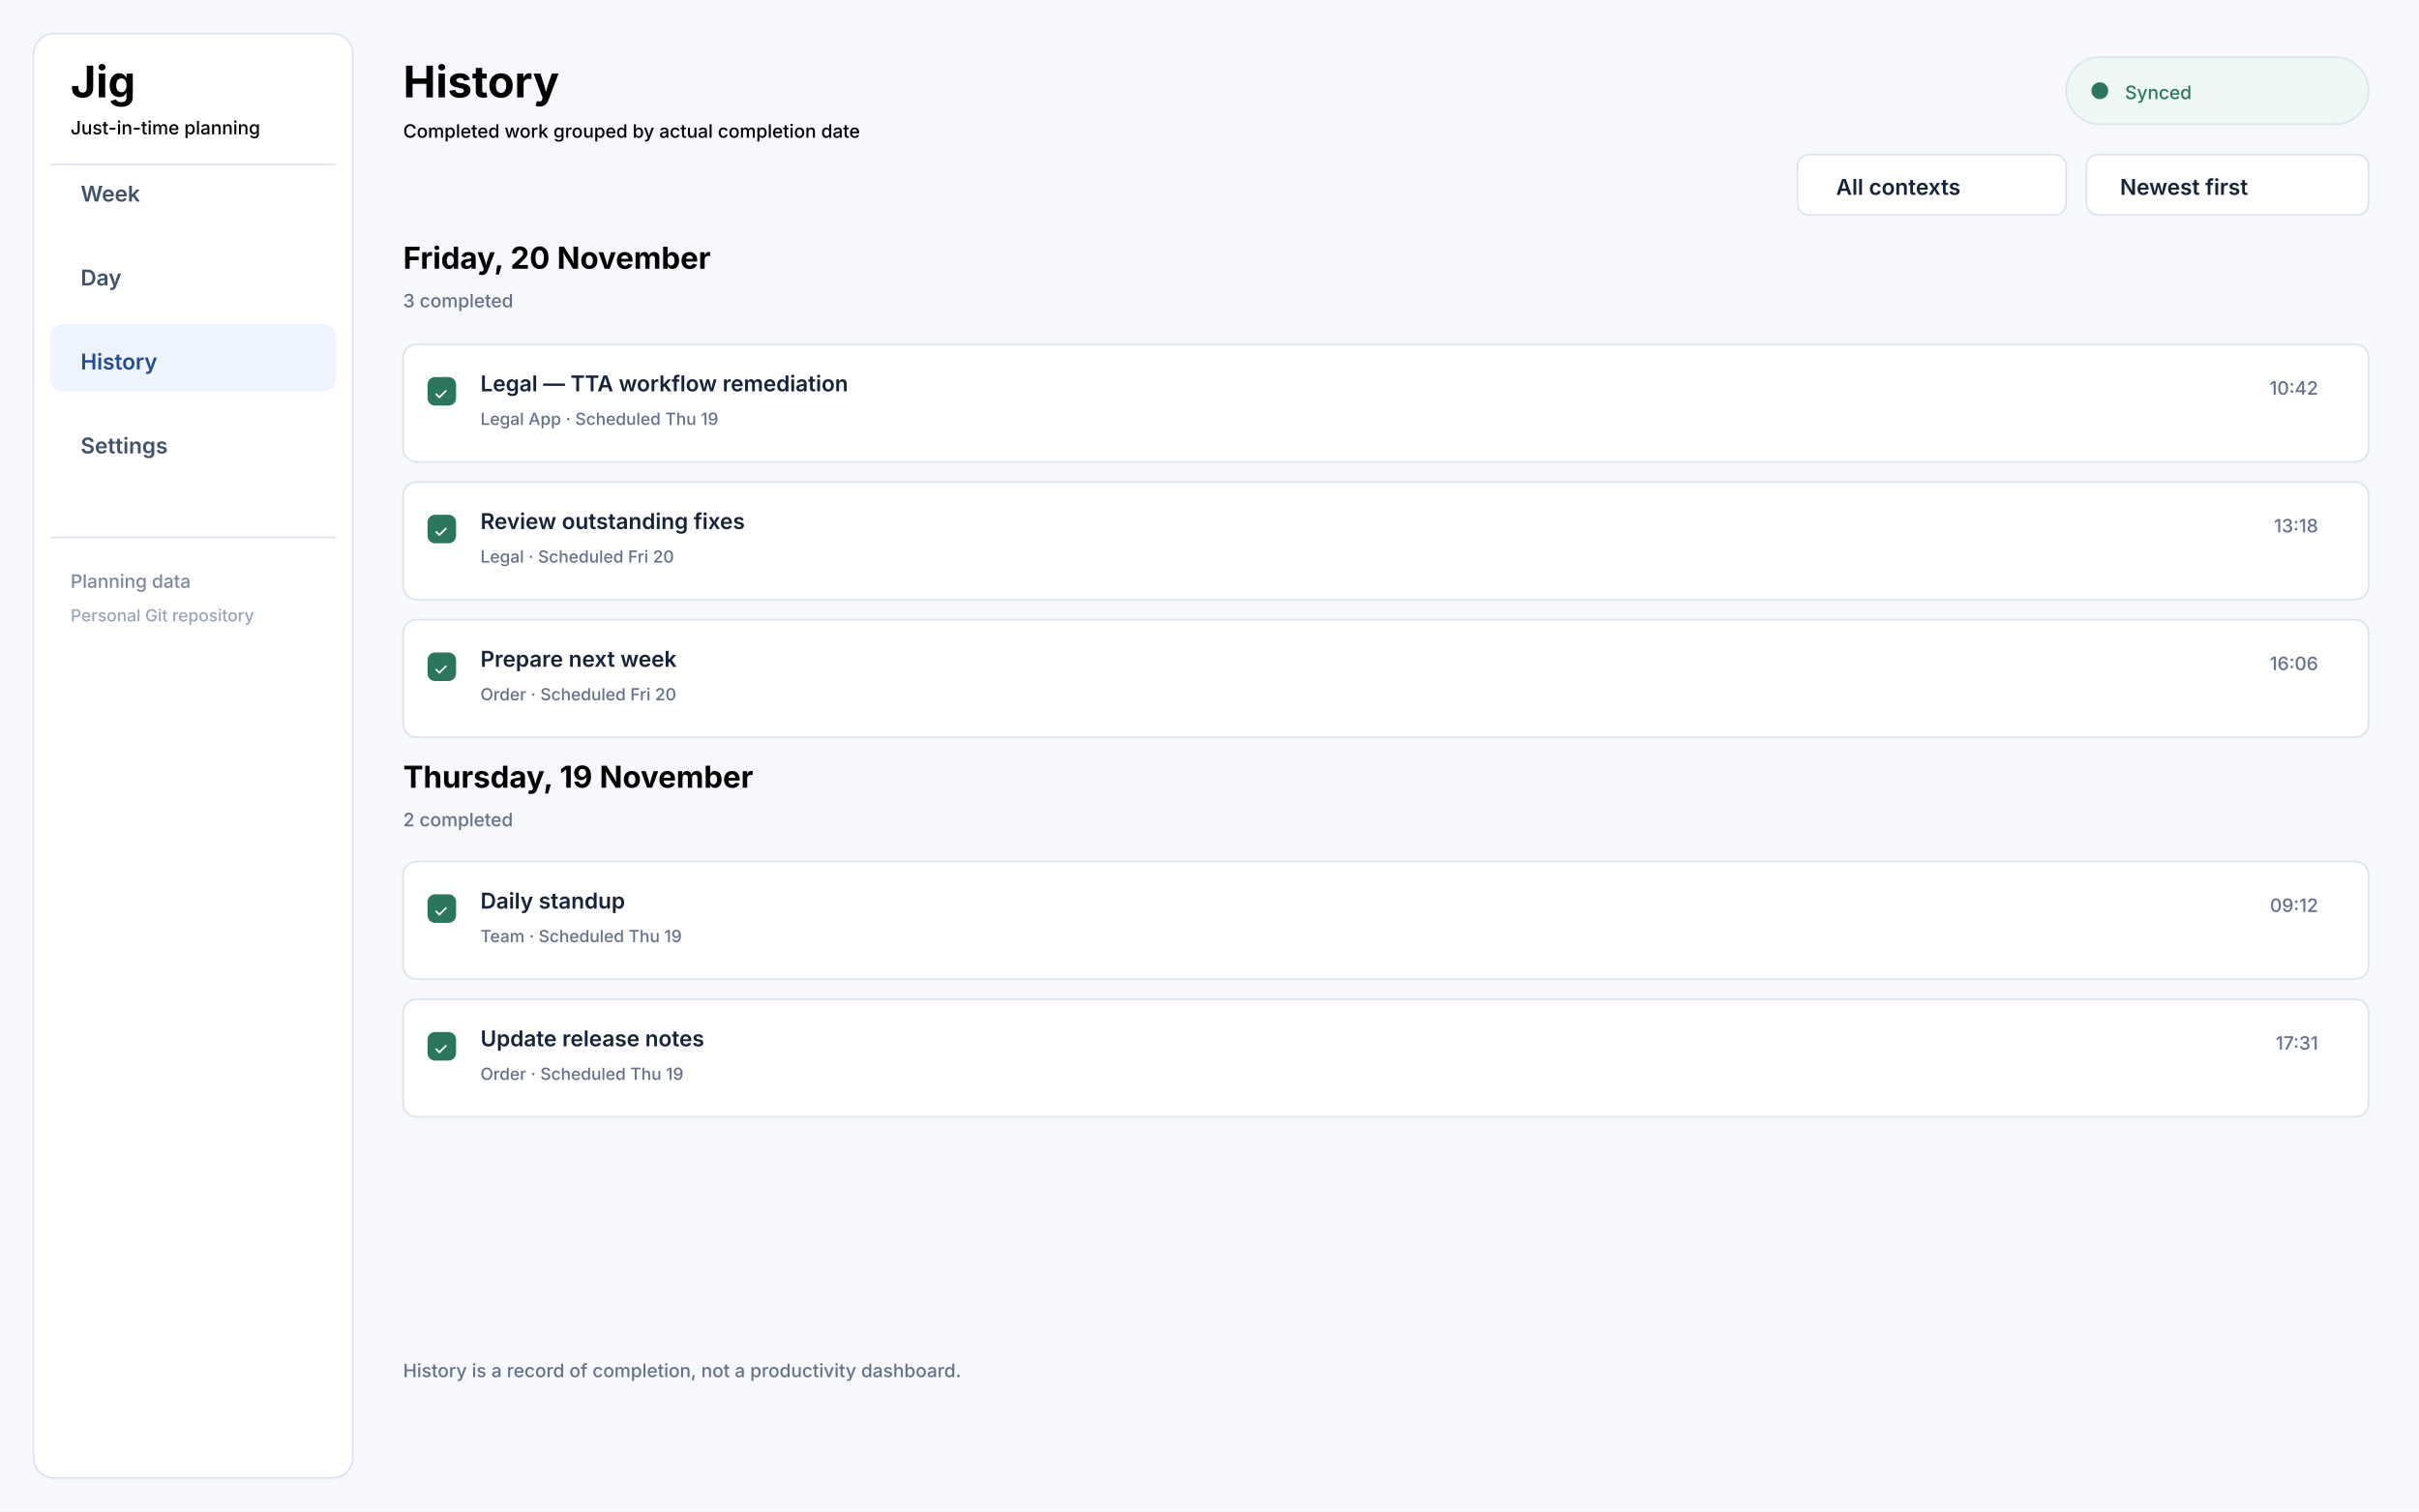
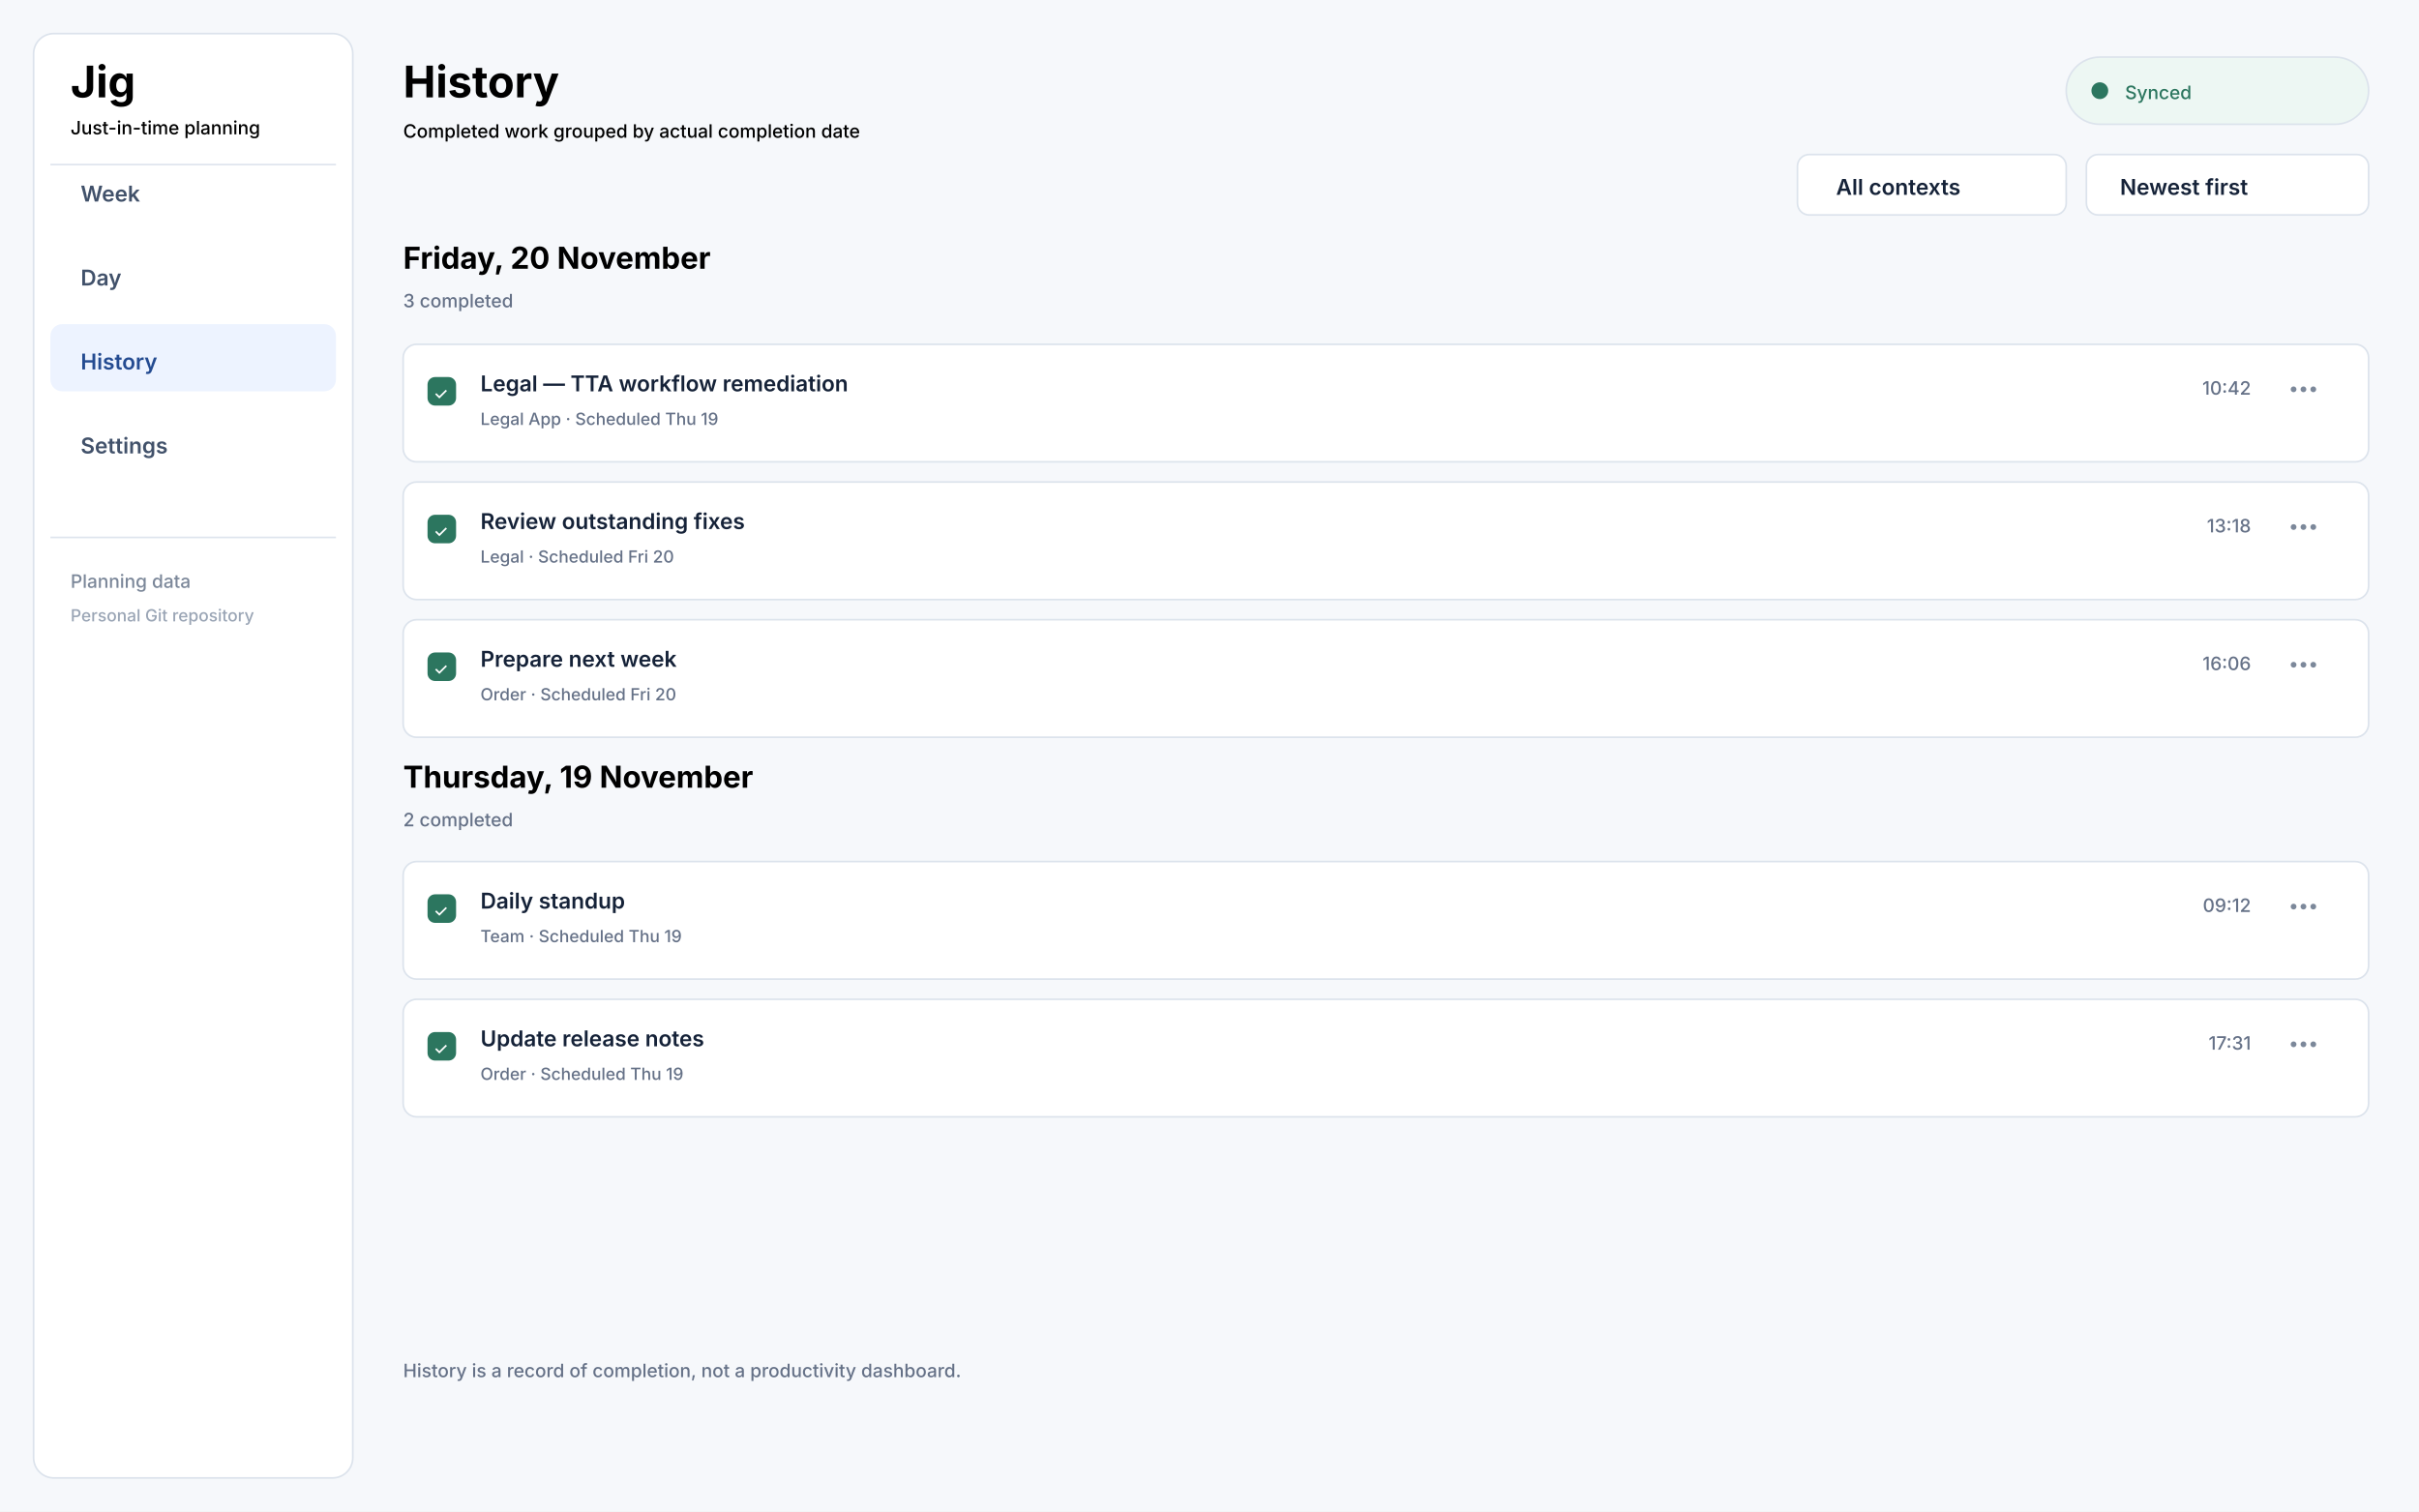
<svg xmlns="http://www.w3.org/2000/svg" width="1440" height="900" viewBox="0 0 1440 900" role="img" aria-label="Jig History canonical reference">
  <style>text{font-family:Inter,Arial,Helvetica,sans-serif}.t{fill:#152238}.m{fill:#657187}.muted{fill:#8a96a8}.h1{font-size:26px;font-weight:700}.h2{font-size:18px;font-weight:700}.b{font-size:13px;font-weight:600}.s{font-size:11px;font-weight:500}.xs{font-size:10px;font-weight:500}</style>
  <rect x="0" y="0" width="1440" height="900" rx="0" fill="#f6f8fb" stroke="none" stroke-width="1" />
  <rect x="20" y="20" width="190" height="860" rx="12" fill="#ffffff" stroke="#dce3ec" stroke-width="1" />
  <text x="42" y="58" class="h1">Jig</text>
  <text x="42" y="80" class="s">Just-in-time planning</text>
  <line x1="30" y1="98" x2="200" y2="98" stroke="#dfe5ee" stroke-width="1" />
  <text x="48" y="120" class="b" fill="#41516a" font-weight="500">Week</text>
  <text x="48" y="170" class="b" fill="#41516a" font-weight="500">Day</text>
  <rect x="30" y="193" width="170" height="40" rx="7" fill="#edf3ff" stroke="none" stroke-width="1" />
  <text x="48" y="220" class="b" fill="#244b91" font-weight="700">History</text>
  <text x="48" y="270" class="b" fill="#41516a" font-weight="500">Settings</text>
  <line x1="30" y1="320" x2="200" y2="320" stroke="#dfe5ee" stroke-width="1" />
  <text x="42" y="350" class="s" fill="#7b8799">Planning data</text>
  <text x="42" y="370" class="xs" fill="#9aa5b5">Personal Git repository</text>
  <text x="240" y="58" class="h1">History</text>
  <text x="240" y="82" class="s">Completed work grouped by actual completion date</text>
  <rect x="1230" y="34" width="180" height="40" rx="20" fill="#edf7f3" stroke="#dce3ec" stroke-width="1" />
  <circle cx="1250" cy="54" r="5" fill="#2c765f" stroke="none" stroke-width="1" />
  <text x="1265" y="59" class="s" fill="#2c765f" font-weight="700">Synced</text>
  <rect x="1070" y="92" width="160" height="36" rx="7" fill="#ffffff" stroke="#dce3ec" stroke-width="1" />
  <text x="1093" y="116" class="b" fill="#152238">All contexts</text>
  <rect x="1242" y="92" width="168" height="36" rx="7" fill="#ffffff" stroke="#dce3ec" stroke-width="1" />
  <text x="1262" y="116" class="b" fill="#152238">Newest first</text>
  <text x="240" y="160" class="h2">Friday, 20 November</text>
  <text x="240" y="183" class="s" fill="#657187">3 completed</text>
  <rect x="240" y="205" width="1170" height="70" rx="8" fill="#ffffff" stroke="#dce3ec" stroke-width="1" />
  <rect x="255" y="225" width="16" height="16" rx="4" fill="#2c765f" stroke="#2c765f" stroke-width="1" />
  <text x="258" y="238" class="xs" fill="#fff" font-weight="700">✓</text>
  <text x="286" y="233" class="b" fill="#152238" font-weight="650">Legal — TTA workflow remediation</text>
  <text x="286" y="253" class="xs" fill="#657187">Legal App · Scheduled Thu 19</text>
-   <text x="1380" y="235" class="s" fill="#657187" text-anchor="end">10:42</text>
+   <text x="1340" y="235" class="s" fill="#657187" text-anchor="end">10:42</text>\n<text x="1380" y="235" class="s" fill="#7c889a" font-weight="700" text-anchor="end">•••</text>
  <rect x="240" y="287" width="1170" height="70" rx="8" fill="#ffffff" stroke="#dce3ec" stroke-width="1" />
  <rect x="255" y="307" width="16" height="16" rx="4" fill="#2c765f" stroke="#2c765f" stroke-width="1" />
  <text x="258" y="320" class="xs" fill="#fff" font-weight="700">✓</text>
  <text x="286" y="315" class="b" fill="#152238" font-weight="650">Review outstanding fixes</text>
  <text x="286" y="335" class="xs" fill="#657187">Legal · Scheduled Fri 20</text>
-   <text x="1380" y="317" class="s" fill="#657187" text-anchor="end">13:18</text>
+   <text x="1340" y="317" class="s" fill="#657187" text-anchor="end">13:18</text>\n<text x="1380" y="317" class="s" fill="#7c889a" font-weight="700" text-anchor="end">•••</text>
  <rect x="240" y="369" width="1170" height="70" rx="8" fill="#ffffff" stroke="#dce3ec" stroke-width="1" />
  <rect x="255" y="389" width="16" height="16" rx="4" fill="#2c765f" stroke="#2c765f" stroke-width="1" />
  <text x="258" y="402" class="xs" fill="#fff" font-weight="700">✓</text>
  <text x="286" y="397" class="b" fill="#152238" font-weight="650">Prepare next week</text>
  <text x="286" y="417" class="xs" fill="#657187">Order · Scheduled Fri 20</text>
-   <text x="1380" y="399" class="s" fill="#657187" text-anchor="end">16:06</text>
+   <text x="1340" y="399" class="s" fill="#657187" text-anchor="end">16:06</text>\n<text x="1380" y="399" class="s" fill="#7c889a" font-weight="700" text-anchor="end">•••</text>
  <text x="240" y="469" class="h2">Thursday, 19 November</text>
  <text x="240" y="492" class="s" fill="#657187">2 completed</text>
  <rect x="240" y="513" width="1170" height="70" rx="8" fill="#ffffff" stroke="#dce3ec" stroke-width="1" />
  <rect x="255" y="533" width="16" height="16" rx="4" fill="#2c765f" stroke="#2c765f" stroke-width="1" />
  <text x="258" y="546" class="xs" fill="#fff" font-weight="700">✓</text>
  <text x="286" y="541" class="b" fill="#152238" font-weight="650">Daily standup</text>
  <text x="286" y="561" class="xs" fill="#657187">Team · Scheduled Thu 19</text>
-   <text x="1380" y="543" class="s" fill="#657187" text-anchor="end">09:12</text>
+   <text x="1340" y="543" class="s" fill="#657187" text-anchor="end">09:12</text>\n<text x="1380" y="543" class="s" fill="#7c889a" font-weight="700" text-anchor="end">•••</text>
  <rect x="240" y="595" width="1170" height="70" rx="8" fill="#ffffff" stroke="#dce3ec" stroke-width="1" />
  <rect x="255" y="615" width="16" height="16" rx="4" fill="#2c765f" stroke="#2c765f" stroke-width="1" />
  <text x="258" y="628" class="xs" fill="#fff" font-weight="700">✓</text>
  <text x="286" y="623" class="b" fill="#152238" font-weight="650">Update release notes</text>
  <text x="286" y="643" class="xs" fill="#657187">Order · Scheduled Thu 19</text>
-   <text x="1380" y="625" class="s" fill="#657187" text-anchor="end">17:31</text>
+   <text x="1340" y="625" class="s" fill="#657187" text-anchor="end">17:31</text>\n<text x="1380" y="625" class="s" fill="#7c889a" font-weight="700" text-anchor="end">•••</text>
  <text x="240" y="820" class="s" fill="#657187">History is a record of completion, not a productivity dashboard.</text>
</svg>
